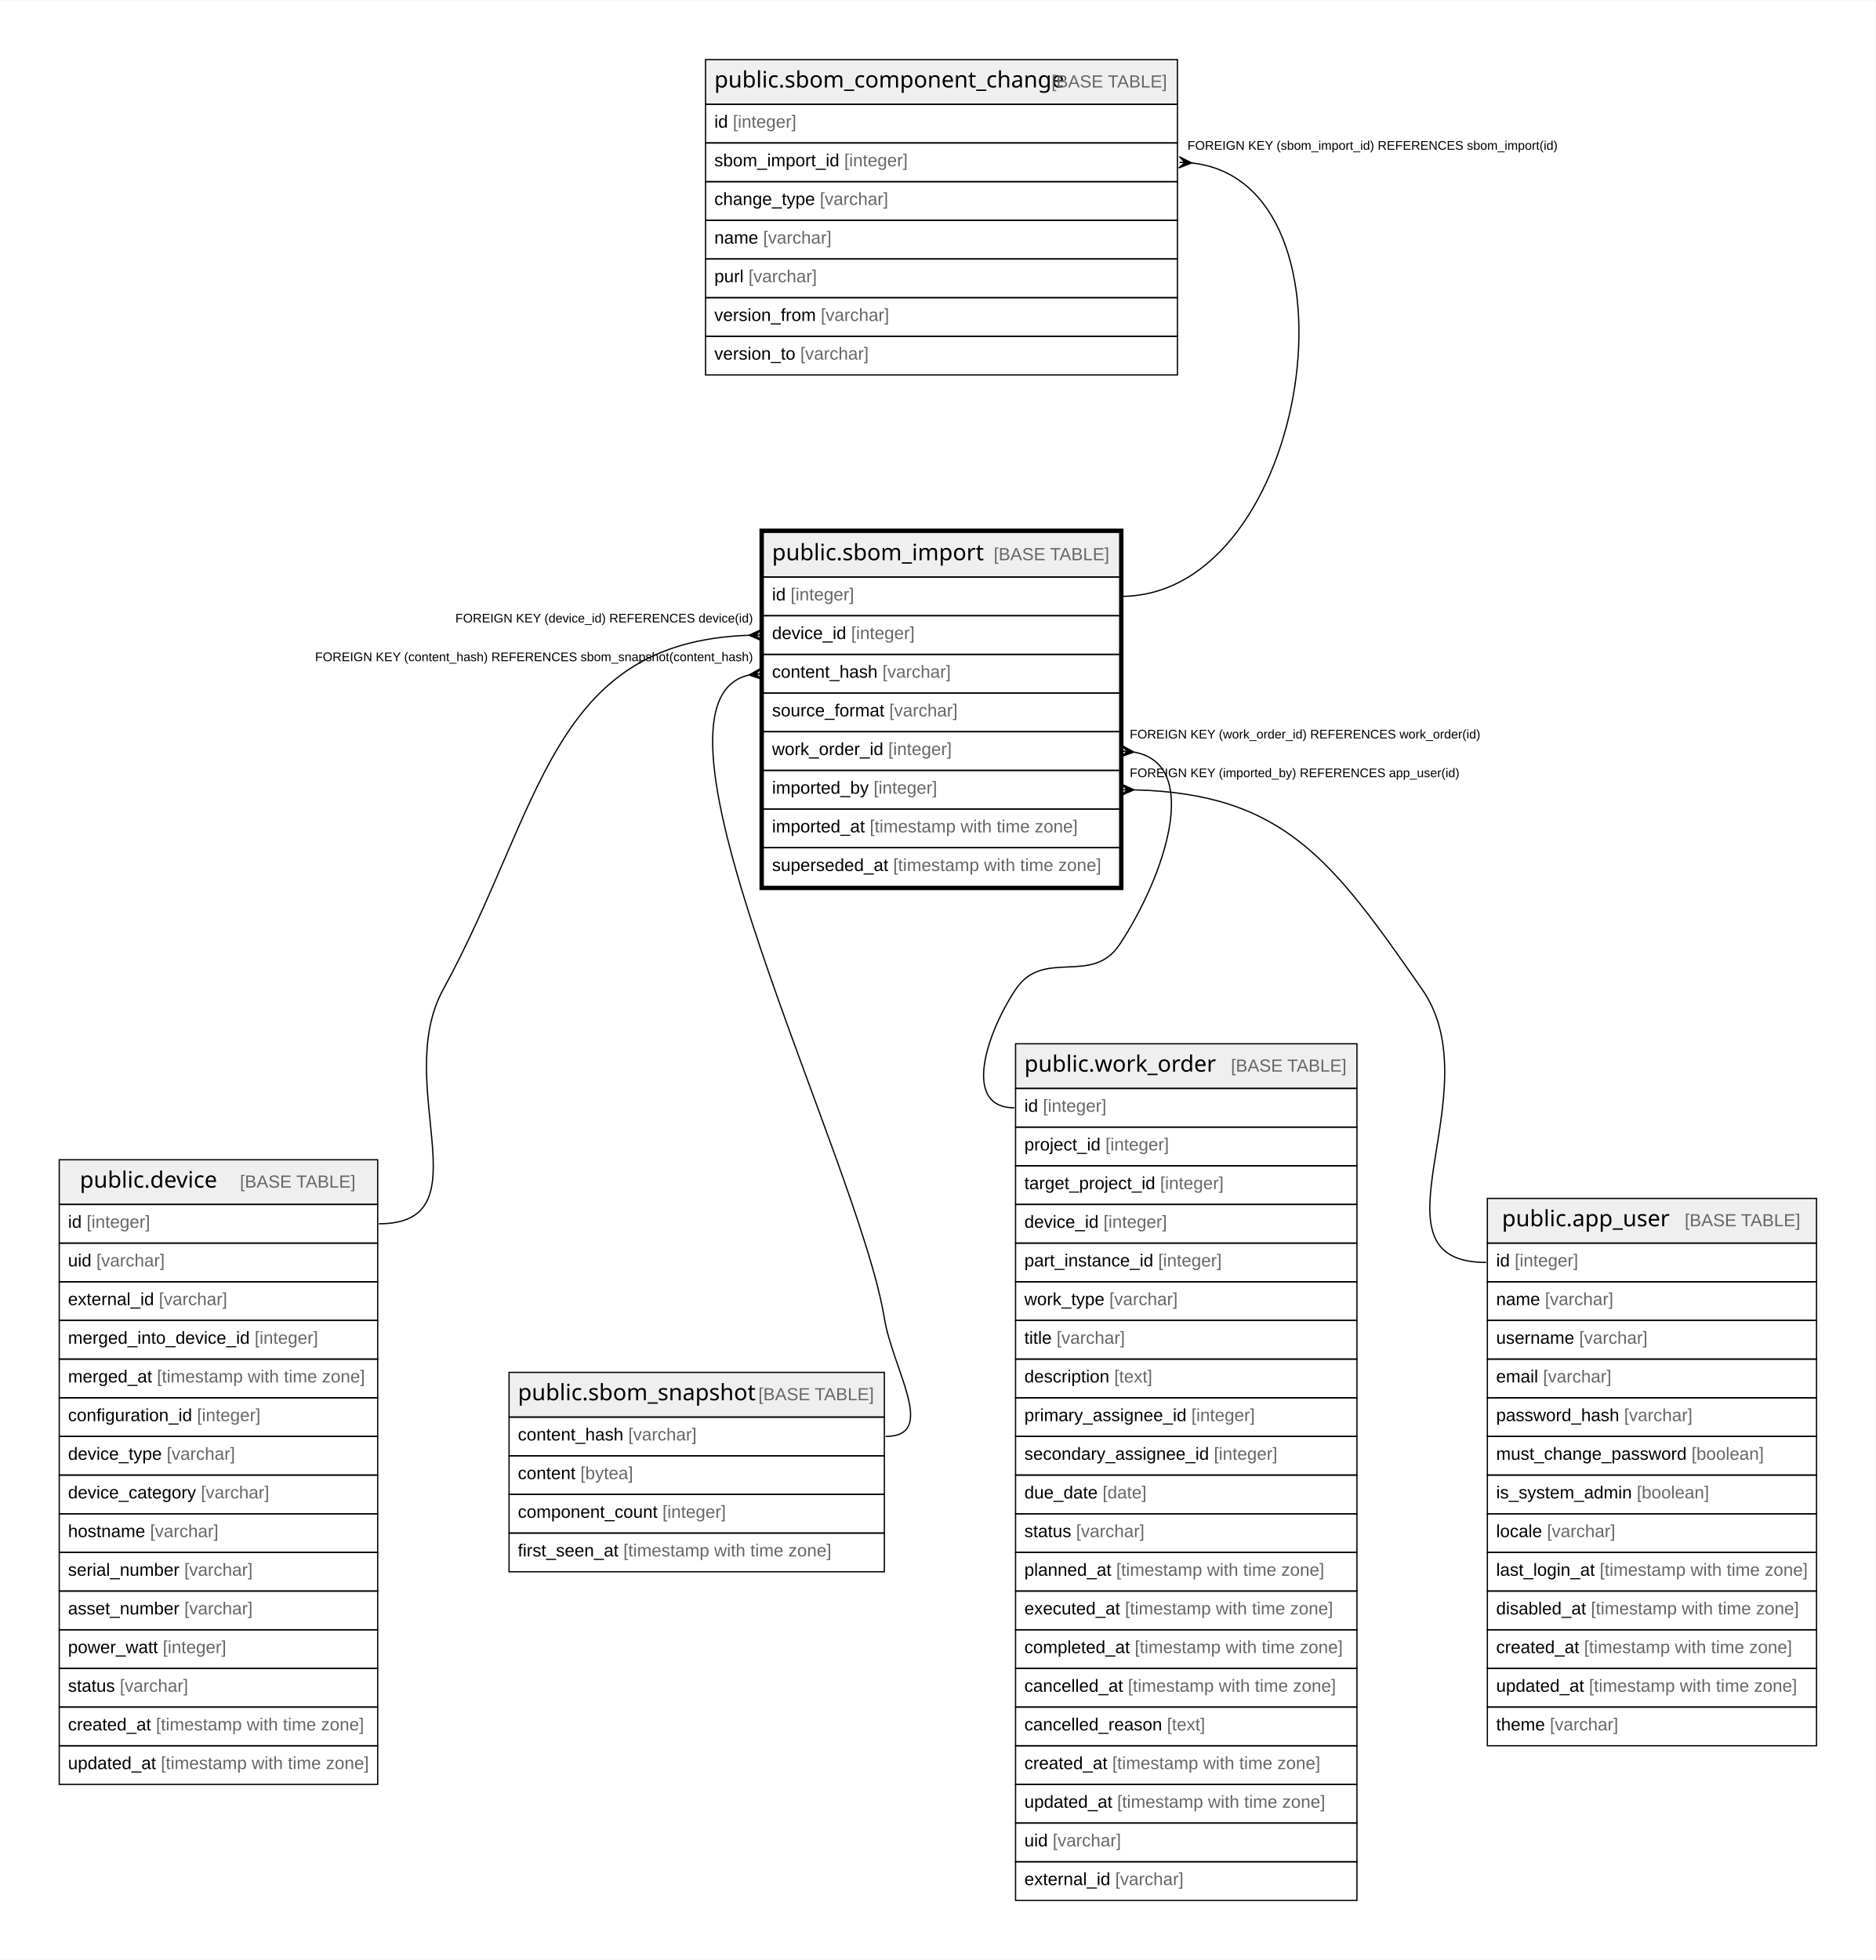
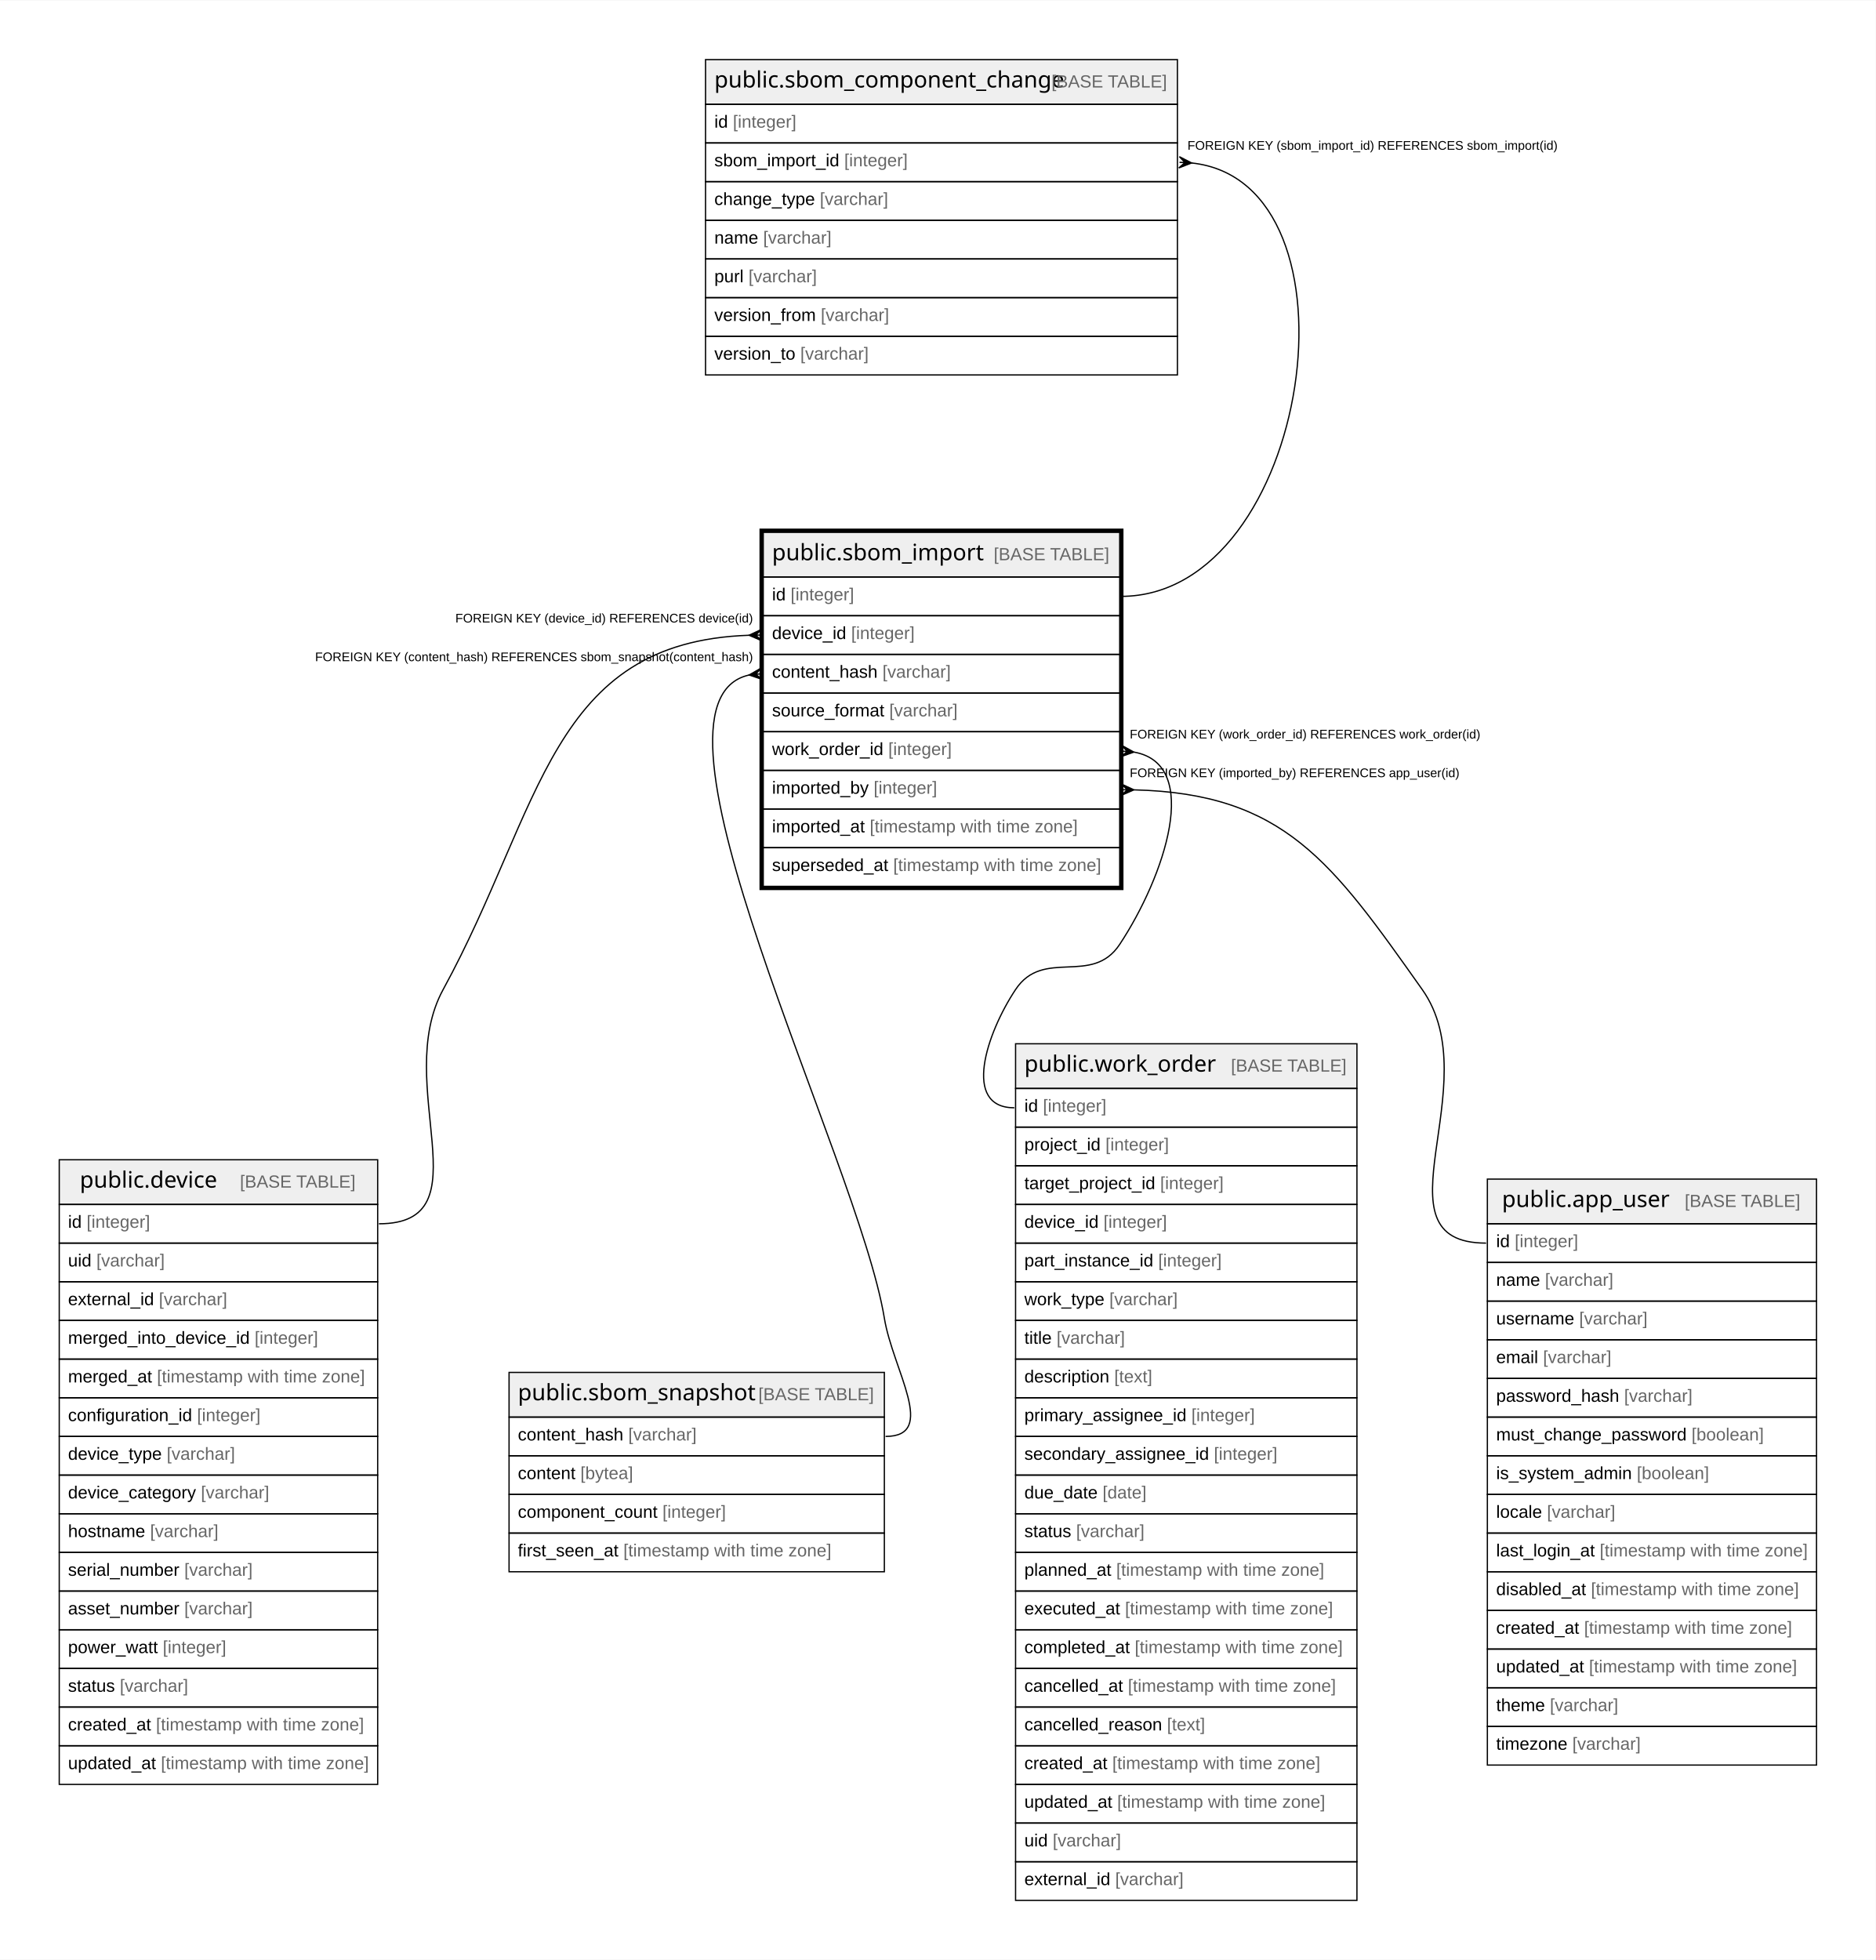
<svg xmlns="http://www.w3.org/2000/svg" width="1494pt" height="1561pt" viewBox="0.00 0.00 1494.35 1560.80">
  <g id="graph0" class="graph" transform="scale(1 1) rotate(0) translate(4 1556.8)">
    <polygon fill="white" stroke="none" points="-4,4 -4,-1556.8 1490.35,-1556.8 1490.35,4 -4,4" />
    <g id="node1" class="node">
      <polygon fill="#efefef" stroke="none" points="604.05,-1097.4 604.05,-1133 888.03,-1133 888.03,-1097.4 604.05,-1097.4" />
      <polygon fill="none" stroke="black" points="604.05,-1097.4 604.05,-1133 888.03,-1133 888.03,-1097.4 604.05,-1097.4" />
      <text text-anchor="start" x="611.05" y="-1110.8" font-family="Arial Bold" font-size="18.00">public.sbom_import</text>
      <text text-anchor="start" x="756.54" y="-1110.8" font-family="Arial" font-size="14.00">    </text>
      <text text-anchor="start" x="787.66" y="-1110.8" font-family="Arial" font-size="14.00" fill="#666666">[BASE TABLE]</text>
      <polygon fill="none" stroke="black" points="604.05,-1066.6 604.05,-1097.4 888.03,-1097.4 888.03,-1066.6 604.05,-1066.6" />
      <text text-anchor="start" x="611.05" y="-1078.8" font-family="Arial" font-size="14.00">id </text>
      <text text-anchor="start" x="625.84" y="-1078.8" font-family="Arial" font-size="14.00" fill="#666666">[integer]</text>
      <polygon fill="none" stroke="black" points="604.05,-1035.8 604.05,-1066.6 888.03,-1066.6 888.03,-1035.8 604.05,-1035.8" />
      <text text-anchor="start" x="611.05" y="-1048" font-family="Arial" font-size="14.00">device_id </text>
      <text text-anchor="start" x="674.09" y="-1048" font-family="Arial" font-size="14.00" fill="#666666">[integer]</text>
      <polygon fill="none" stroke="black" points="604.05,-1005 604.05,-1035.8 888.03,-1035.8 888.03,-1005 604.05,-1005" />
      <text text-anchor="start" x="611.05" y="-1017.2" font-family="Arial" font-size="14.00">content_hash </text>
      <text text-anchor="start" x="699.01" y="-1017.2" font-family="Arial" font-size="14.00" fill="#666666">[varchar]</text>
      <polygon fill="none" stroke="black" points="604.05,-974.2 604.05,-1005 888.03,-1005 888.03,-974.2 604.05,-974.2" />
      <text text-anchor="start" x="611.05" y="-986.4" font-family="Arial" font-size="14.00">source_format </text>
      <text text-anchor="start" x="704.42" y="-986.4" font-family="Arial" font-size="14.00" fill="#666666">[varchar]</text>
      <polygon fill="none" stroke="black" points="604.05,-943.4 604.05,-974.2 888.03,-974.2 888.03,-943.4 604.05,-943.4" />
      <text text-anchor="start" x="611.05" y="-955.6" font-family="Arial" font-size="14.00">work_order_id </text>
      <text text-anchor="start" x="703.65" y="-955.6" font-family="Arial" font-size="14.00" fill="#666666">[integer]</text>
      <polygon fill="none" stroke="black" points="604.05,-912.6 604.05,-943.4 888.03,-943.4 888.03,-912.6 604.05,-912.6" />
      <text text-anchor="start" x="611.05" y="-924.8" font-family="Arial" font-size="14.00">imported_by </text>
      <text text-anchor="start" x="691.98" y="-924.8" font-family="Arial" font-size="14.00" fill="#666666">[integer]</text>
      <polygon fill="none" stroke="black" points="604.05,-881.8 604.05,-912.6 888.03,-912.6 888.03,-881.8 604.05,-881.8" />
      <text text-anchor="start" x="611.05" y="-894" font-family="Arial" font-size="14.00">imported_at </text>
      <text text-anchor="start" x="688.87" y="-894" font-family="Arial" font-size="14.00" fill="#666666">[timestamp with time zone]</text>
      <polygon fill="none" stroke="black" points="604.05,-851 604.05,-881.8 888.03,-881.8 888.03,-851 604.05,-851" />
      <text text-anchor="start" x="611.05" y="-863.2" font-family="Arial" font-size="14.00">superseded_at </text>
      <text text-anchor="start" x="707.57" y="-863.2" font-family="Arial" font-size="14.00" fill="#666666">[timestamp with time zone]</text>
      <polygon fill="none" stroke="black" stroke-width="3" points="602.55,-849.5 602.55,-1134.5 889.53,-1134.5 889.53,-849.5 602.55,-849.5" />
    </g>
    <g id="node3" class="node">
      <polygon fill="#efefef" stroke="none" points="43.2,-597.6 43.2,-633.2 296.88,-633.2 296.88,-597.6 43.2,-597.6" />
      <polygon fill="none" stroke="black" points="43.2,-597.6 43.2,-633.2 296.88,-633.2 296.88,-597.6 43.2,-597.6" />
      <text text-anchor="start" x="59.57" y="-611" font-family="Arial Bold" font-size="18.00">public.device</text>
      <text text-anchor="start" x="156.03" y="-611" font-family="Arial" font-size="14.00">    </text>
      <text text-anchor="start" x="187.14" y="-611" font-family="Arial" font-size="14.00" fill="#666666">[BASE TABLE]</text>
      <polygon fill="none" stroke="black" points="43.2,-566.8 43.2,-597.6 296.88,-597.6 296.88,-566.8 43.2,-566.8" />
      <text text-anchor="start" x="50.2" y="-579" font-family="Arial" font-size="14.00">id </text>
      <text text-anchor="start" x="64.99" y="-579" font-family="Arial" font-size="14.00" fill="#666666">[integer]</text>
      <polygon fill="none" stroke="black" points="43.2,-536 43.2,-566.8 296.88,-566.8 296.88,-536 43.2,-536" />
      <text text-anchor="start" x="50.2" y="-548.2" font-family="Arial" font-size="14.00">uid </text>
      <text text-anchor="start" x="72.77" y="-548.2" font-family="Arial" font-size="14.00" fill="#666666">[varchar]</text>
      <polygon fill="none" stroke="black" points="43.2,-505.2 43.2,-536 296.88,-536 296.88,-505.2 43.2,-505.2" />
      <text text-anchor="start" x="50.2" y="-517.4" font-family="Arial" font-size="14.00">external_id </text>
      <text text-anchor="start" x="122.58" y="-517.4" font-family="Arial" font-size="14.00" fill="#666666">[varchar]</text>
      <polygon fill="none" stroke="black" points="43.2,-474.4 43.2,-505.2 296.88,-505.2 296.88,-474.4 43.2,-474.4" />
      <text text-anchor="start" x="50.2" y="-486.6" font-family="Arial" font-size="14.00">merged_into_device_id </text>
      <text text-anchor="start" x="198.85" y="-486.6" font-family="Arial" font-size="14.00" fill="#666666">[integer]</text>
      <polygon fill="none" stroke="black" points="43.2,-443.6 43.2,-474.4 296.88,-474.4 296.88,-443.6 43.2,-443.6" />
      <text text-anchor="start" x="50.2" y="-455.8" font-family="Arial" font-size="14.00">merged_at </text>
      <text text-anchor="start" x="121.02" y="-455.8" font-family="Arial" font-size="14.00" fill="#666666">[timestamp with time zone]</text>
      <polygon fill="none" stroke="black" points="43.2,-412.8 43.2,-443.6 296.88,-443.6 296.88,-412.8 43.2,-412.8" />
      <text text-anchor="start" x="50.2" y="-425" font-family="Arial" font-size="14.00">configuration_id </text>
      <text text-anchor="start" x="152.94" y="-425" font-family="Arial" font-size="14.00" fill="#666666">[integer]</text>
      <polygon fill="none" stroke="black" points="43.2,-382 43.2,-412.8 296.88,-412.8 296.88,-382 43.2,-382" />
      <text text-anchor="start" x="50.2" y="-394.2" font-family="Arial" font-size="14.00">device_type </text>
      <text text-anchor="start" x="128.81" y="-394.2" font-family="Arial" font-size="14.00" fill="#666666">[varchar]</text>
      <polygon fill="none" stroke="black" points="43.2,-351.2 43.2,-382 296.88,-382 296.88,-351.2 43.2,-351.2" />
      <text text-anchor="start" x="50.2" y="-363.4" font-family="Arial" font-size="14.00">device_category </text>
      <text text-anchor="start" x="156.04" y="-363.4" font-family="Arial" font-size="14.00" fill="#666666">[varchar]</text>
      <polygon fill="none" stroke="black" points="43.2,-320.4 43.2,-351.2 296.88,-351.2 296.88,-320.4 43.2,-320.4" />
      <text text-anchor="start" x="50.2" y="-332.6" font-family="Arial" font-size="14.00">hostname </text>
      <text text-anchor="start" x="115.57" y="-332.6" font-family="Arial" font-size="14.00" fill="#666666">[varchar]</text>
      <polygon fill="none" stroke="black" points="43.2,-289.6 43.2,-320.4 296.88,-320.4 296.88,-289.6 43.2,-289.6" />
      <text text-anchor="start" x="50.2" y="-301.8" font-family="Arial" font-size="14.00">serial_number </text>
      <text text-anchor="start" x="142.8" y="-301.8" font-family="Arial" font-size="14.00" fill="#666666">[varchar]</text>
      <polygon fill="none" stroke="black" points="43.2,-258.8 43.2,-289.6 296.88,-289.6 296.88,-258.8 43.2,-258.8" />
      <text text-anchor="start" x="50.2" y="-271" font-family="Arial" font-size="14.00">asset_number </text>
      <text text-anchor="start" x="142.81" y="-271" font-family="Arial" font-size="14.00" fill="#666666">[varchar]</text>
      <polygon fill="none" stroke="black" points="43.2,-228 43.2,-258.8 296.88,-258.8 296.88,-228 43.2,-228" />
      <text text-anchor="start" x="50.2" y="-240.2" font-family="Arial" font-size="14.00">power_watt </text>
      <text text-anchor="start" x="125.68" y="-240.2" font-family="Arial" font-size="14.00" fill="#666666">[integer]</text>
      <polygon fill="none" stroke="black" points="43.2,-197.2 43.2,-228 296.88,-228 296.88,-197.2 43.2,-197.2" />
      <text text-anchor="start" x="50.2" y="-209.4" font-family="Arial" font-size="14.00">status </text>
      <text text-anchor="start" x="91.44" y="-209.4" font-family="Arial" font-size="14.00" fill="#666666">[varchar]</text>
      <polygon fill="none" stroke="black" points="43.2,-166.4 43.2,-197.2 296.88,-197.2 296.88,-166.4 43.2,-166.4" />
      <text text-anchor="start" x="50.2" y="-178.6" font-family="Arial" font-size="14.00">created_at </text>
      <text text-anchor="start" x="120.25" y="-178.6" font-family="Arial" font-size="14.00" fill="#666666">[timestamp with time zone]</text>
      <polygon fill="none" stroke="black" points="43.2,-135.6 43.2,-166.4 296.88,-166.4 296.88,-135.6 43.2,-135.6" />
      <text text-anchor="start" x="50.2" y="-147.8" font-family="Arial" font-size="14.00">updated_at </text>
      <text text-anchor="start" x="124.16" y="-147.8" font-family="Arial" font-size="14.00" fill="#666666">[timestamp with time zone]</text>
    </g>
    <g id="edge2" class="edge">
      <path fill="none" stroke="black" d="M592.87,-1051.03C434.03,-1045.69 428.32,-913.9 349.04,-768.8 307.81,-693.34 383.88,-582.2 297.88,-582.2" />
      <polygon fill="black" stroke="black" points="592.72,-1051.03 602.64,-1055.69 598.05,-1051.12 602.38,-1051.19 602.38,-1051.19 602.38,-1051.19 598.05,-1051.12 602.79,-1046.7 592.72,-1051.03" />
      <text text-anchor="start" x="358.76" y="-1061.2" font-family="Arial" font-size="10.00">FOREIGN KEY (device_id) REFERENCES device(id)</text>
    </g>
    <g id="node4" class="node">
      <polygon fill="#efefef" stroke="none" points="401.55,-428.2 401.55,-463.8 700.53,-463.8 700.53,-428.2 401.55,-428.2" />
      <polygon fill="none" stroke="black" points="401.55,-428.2 401.55,-463.8 700.53,-463.8 700.53,-428.2 401.55,-428.2" />
      <text text-anchor="start" x="408.55" y="-441.6" font-family="Arial Bold" font-size="18.00">public.sbom_snapshot</text>
      <text text-anchor="start" x="569.04" y="-441.6" font-family="Arial" font-size="14.00">    </text>
      <text text-anchor="start" x="600.16" y="-441.6" font-family="Arial" font-size="14.00" fill="#666666">[BASE TABLE]</text>
      <polygon fill="none" stroke="black" points="401.55,-397.4 401.55,-428.2 700.53,-428.2 700.53,-397.4 401.55,-397.4" />
      <text text-anchor="start" x="408.55" y="-409.6" font-family="Arial" font-size="14.00">content_hash </text>
      <text text-anchor="start" x="496.51" y="-409.6" font-family="Arial" font-size="14.00" fill="#666666">[varchar]</text>
      <polygon fill="none" stroke="black" points="401.55,-366.6 401.55,-397.4 700.53,-397.4 700.53,-366.6 401.55,-366.6" />
      <text text-anchor="start" x="408.55" y="-378.8" font-family="Arial" font-size="14.00">content </text>
      <text text-anchor="start" x="458.36" y="-378.8" font-family="Arial" font-size="14.00" fill="#666666">[bytea]</text>
      <polygon fill="none" stroke="black" points="401.55,-335.8 401.55,-366.6 700.53,-366.6 700.53,-335.8 401.55,-335.8" />
      <text text-anchor="start" x="408.55" y="-348" font-family="Arial" font-size="14.00">component_count </text>
      <text text-anchor="start" x="523.74" y="-348" font-family="Arial" font-size="14.00" fill="#666666">[integer]</text>
      <polygon fill="none" stroke="black" points="401.55,-305 401.55,-335.8 700.53,-335.8 700.53,-305 401.55,-305" />
      <text text-anchor="start" x="408.55" y="-317.2" font-family="Arial" font-size="14.00">first_seen_at </text>
      <text text-anchor="start" x="492.6" y="-317.2" font-family="Arial" font-size="14.00" fill="#666666">[timestamp with time zone]</text>
    </g>
    <g id="edge3" class="edge">
      <path fill="none" stroke="black" d="M592.86,-1019.37C493.14,-997.49 679.75,-634.19 700.53,-507 707.29,-465.68 743.4,-412.8 701.53,-412.8" />
      <polygon fill="black" stroke="black" points="592.77,-1019.36 602.26,-1024.84 598.07,-1019.9 602.38,-1020.33 602.38,-1020.33 602.38,-1020.33 598.07,-1019.9 603.17,-1015.89 592.77,-1019.36" />
      <text text-anchor="start" x="247.01" y="-1030.4" font-family="Arial" font-size="10.00">FOREIGN KEY (content_hash) REFERENCES sbom_snapshot(content_hash)</text>
    </g>
    <g id="node5" class="node">
      <polygon fill="#efefef" stroke="none" points="805.07,-690 805.07,-725.6 1077.02,-725.6 1077.02,-690 805.07,-690" />
      <polygon fill="none" stroke="black" points="805.07,-690 805.07,-725.6 1077.02,-725.6 1077.02,-690 805.07,-690" />
      <text text-anchor="start" x="812.07" y="-703.4" font-family="Arial Bold" font-size="18.00">public.work_order</text>
      <text text-anchor="start" x="945.53" y="-703.4" font-family="Arial" font-size="14.00">    </text>
      <text text-anchor="start" x="976.64" y="-703.4" font-family="Arial" font-size="14.00" fill="#666666">[BASE TABLE]</text>
      <polygon fill="none" stroke="black" points="805.07,-659.2 805.07,-690 1077.02,-690 1077.02,-659.2 805.07,-659.2" />
      <text text-anchor="start" x="812.07" y="-671.4" font-family="Arial" font-size="14.00">id </text>
      <text text-anchor="start" x="826.85" y="-671.4" font-family="Arial" font-size="14.00" fill="#666666">[integer]</text>
      <polygon fill="none" stroke="black" points="805.07,-628.4 805.07,-659.2 1077.02,-659.2 1077.02,-628.4 805.07,-628.4" />
      <text text-anchor="start" x="812.07" y="-640.6" font-family="Arial" font-size="14.00">project_id </text>
      <text text-anchor="start" x="876.66" y="-640.6" font-family="Arial" font-size="14.00" fill="#666666">[integer]</text>
      <polygon fill="none" stroke="black" points="805.07,-597.6 805.07,-628.4 1077.02,-628.4 1077.02,-597.6 805.07,-597.6" />
      <text text-anchor="start" x="812.07" y="-609.8" font-family="Arial" font-size="14.00">target_project_id </text>
      <text text-anchor="start" x="920.24" y="-609.8" font-family="Arial" font-size="14.00" fill="#666666">[integer]</text>
      <polygon fill="none" stroke="black" points="805.07,-566.8 805.07,-597.6 1077.02,-597.6 1077.02,-566.8 805.07,-566.8" />
      <text text-anchor="start" x="812.07" y="-579" font-family="Arial" font-size="14.00">device_id </text>
      <text text-anchor="start" x="875.11" y="-579" font-family="Arial" font-size="14.00" fill="#666666">[integer]</text>
      <polygon fill="none" stroke="black" points="805.07,-536 805.07,-566.8 1077.02,-566.8 1077.02,-536 805.07,-536" />
      <text text-anchor="start" x="812.07" y="-548.2" font-family="Arial" font-size="14.00">part_instance_id </text>
      <text text-anchor="start" x="918.69" y="-548.2" font-family="Arial" font-size="14.00" fill="#666666">[integer]</text>
      <polygon fill="none" stroke="black" points="805.07,-505.2 805.07,-536 1077.02,-536 1077.02,-505.2 805.07,-505.2" />
      <text text-anchor="start" x="812.07" y="-517.4" font-family="Arial" font-size="14.00">work_type </text>
      <text text-anchor="start" x="879.76" y="-517.4" font-family="Arial" font-size="14.00" fill="#666666">[varchar]</text>
      <polygon fill="none" stroke="black" points="805.07,-474.4 805.07,-505.2 1077.02,-505.2 1077.02,-474.4 805.07,-474.4" />
      <text text-anchor="start" x="812.07" y="-486.6" font-family="Arial" font-size="14.00">title </text>
      <text text-anchor="start" x="837.74" y="-486.6" font-family="Arial" font-size="14.00" fill="#666666">[varchar]</text>
      <polygon fill="none" stroke="black" points="805.07,-443.6 805.07,-474.4 1077.02,-474.4 1077.02,-443.6 805.07,-443.6" />
      <text text-anchor="start" x="812.07" y="-455.8" font-family="Arial" font-size="14.00">description </text>
      <text text-anchor="start" x="883.66" y="-455.8" font-family="Arial" font-size="14.00" fill="#666666">[text]</text>
      <polygon fill="none" stroke="black" points="805.07,-412.8 805.07,-443.6 1077.02,-443.6 1077.02,-412.8 805.07,-412.8" />
      <text text-anchor="start" x="812.07" y="-425" font-family="Arial" font-size="14.00">primary_assignee_id </text>
      <text text-anchor="start" x="945.13" y="-425" font-family="Arial" font-size="14.00" fill="#666666">[integer]</text>
      <polygon fill="none" stroke="black" points="805.07,-382 805.07,-412.8 1077.02,-412.8 1077.02,-382 805.07,-382" />
      <text text-anchor="start" x="812.07" y="-394.2" font-family="Arial" font-size="14.00">secondary_assignee_id </text>
      <text text-anchor="start" x="963.06" y="-394.2" font-family="Arial" font-size="14.00" fill="#666666">[integer]</text>
      <polygon fill="none" stroke="black" points="805.07,-351.2 805.07,-382 1077.02,-382 1077.02,-351.2 805.07,-351.2" />
      <text text-anchor="start" x="812.07" y="-363.4" font-family="Arial" font-size="14.00">due_date </text>
      <text text-anchor="start" x="874.35" y="-363.4" font-family="Arial" font-size="14.00" fill="#666666">[date]</text>
      <polygon fill="none" stroke="black" points="805.07,-320.4 805.07,-351.2 1077.02,-351.2 1077.02,-320.4 805.07,-320.4" />
      <text text-anchor="start" x="812.07" y="-332.6" font-family="Arial" font-size="14.00">status </text>
      <text text-anchor="start" x="853.31" y="-332.6" font-family="Arial" font-size="14.00" fill="#666666">[varchar]</text>
      <polygon fill="none" stroke="black" points="805.07,-289.6 805.07,-320.4 1077.02,-320.4 1077.02,-289.6 805.07,-289.6" />
      <text text-anchor="start" x="812.07" y="-301.8" font-family="Arial" font-size="14.00">planned_at </text>
      <text text-anchor="start" x="885.24" y="-301.8" font-family="Arial" font-size="14.00" fill="#666666">[timestamp with time zone]</text>
      <polygon fill="none" stroke="black" points="805.07,-258.8 805.07,-289.6 1077.02,-289.6 1077.02,-258.8 805.07,-258.8" />
      <text text-anchor="start" x="812.07" y="-271" font-family="Arial" font-size="14.00">executed_at </text>
      <text text-anchor="start" x="892.24" y="-271" font-family="Arial" font-size="14.00" fill="#666666">[timestamp with time zone]</text>
      <polygon fill="none" stroke="black" points="805.07,-228 805.07,-258.8 1077.02,-258.8 1077.02,-228 805.07,-228" />
      <text text-anchor="start" x="812.07" y="-240.2" font-family="Arial" font-size="14.00">completed_at </text>
      <text text-anchor="start" x="900.01" y="-240.2" font-family="Arial" font-size="14.00" fill="#666666">[timestamp with time zone]</text>
      <polygon fill="none" stroke="black" points="805.07,-197.2 805.07,-228 1077.02,-228 1077.02,-197.2 805.07,-197.2" />
      <text text-anchor="start" x="812.07" y="-209.4" font-family="Arial" font-size="14.00">cancelled_at </text>
      <text text-anchor="start" x="894.57" y="-209.4" font-family="Arial" font-size="14.00" fill="#666666">[timestamp with time zone]</text>
      <polygon fill="none" stroke="black" points="805.07,-166.4 805.07,-197.2 1077.02,-197.2 1077.02,-166.4 805.07,-166.4" />
      <text text-anchor="start" x="812.07" y="-178.6" font-family="Arial" font-size="14.00">cancelled_reason </text>
      <text text-anchor="start" x="925.7" y="-178.6" font-family="Arial" font-size="14.00" fill="#666666">[text]</text>
      <polygon fill="none" stroke="black" points="805.07,-135.6 805.07,-166.4 1077.02,-166.4 1077.02,-135.6 805.07,-135.6" />
      <text text-anchor="start" x="812.07" y="-147.8" font-family="Arial" font-size="14.00">created_at </text>
      <text text-anchor="start" x="882.11" y="-147.8" font-family="Arial" font-size="14.00" fill="#666666">[timestamp with time zone]</text>
      <polygon fill="none" stroke="black" points="805.07,-104.8 805.07,-135.6 1077.02,-135.6 1077.02,-104.8 805.07,-104.8" />
      <text text-anchor="start" x="812.07" y="-117" font-family="Arial" font-size="14.00">updated_at </text>
      <text text-anchor="start" x="886.02" y="-117" font-family="Arial" font-size="14.00" fill="#666666">[timestamp with time zone]</text>
      <polygon fill="none" stroke="black" points="805.07,-74 805.07,-104.8 1077.02,-104.8 1077.02,-74 805.07,-74" />
      <text text-anchor="start" x="812.07" y="-86.2" font-family="Arial" font-size="14.00">uid </text>
      <text text-anchor="start" x="834.64" y="-86.2" font-family="Arial" font-size="14.00" fill="#666666">[varchar]</text>
      <polygon fill="none" stroke="black" points="805.07,-43.2 805.07,-74 1077.02,-74 1077.02,-43.2 805.07,-43.2" />
      <text text-anchor="start" x="812.07" y="-55.4" font-family="Arial" font-size="14.00">external_id </text>
      <text text-anchor="start" x="884.44" y="-55.4" font-family="Arial" font-size="14.00" fill="#666666">[varchar]</text>
    </g>
    <g id="edge4" class="edge">
      <path fill="none" stroke="black" d="M899.38,-957.95C953.99,-948.32 923.7,-858.78 888.03,-804.8 865.87,-771.26 827.3,-802.29 805.07,-768.8 781.91,-733.92 762.2,-674.6 804.07,-674.6" />
      <polygon fill="black" stroke="black" points="899.33,-957.96 889,-954.29 894.02,-958.39 889.7,-958.75 889.7,-958.75 889.7,-958.75 894.02,-958.39 889.73,-963.26 899.33,-957.96" />
      <text text-anchor="start" x="896.03" y="-968.8" font-family="Arial" font-size="10.00">FOREIGN KEY (work_order_id) REFERENCES work_order(id)</text>
    </g>
    <g id="node6" class="node">
-       <polygon fill="#efefef" stroke="none" points="1180.93,-566.8 1180.93,-602.4 1443.15,-602.4 1443.15,-566.8 1180.93,-566.8" />
-       <polygon fill="none" stroke="black" points="1180.93,-566.8 1180.93,-602.4 1443.15,-602.4 1443.15,-566.8 1180.93,-566.8" />
-       <text text-anchor="start" x="1192.56" y="-580.2" font-family="Arial Bold" font-size="18.00">public.app_user</text>
-       <text text-anchor="start" x="1307.03" y="-580.2" font-family="Arial" font-size="14.00">    </text>
-       <text text-anchor="start" x="1338.15" y="-580.2" font-family="Arial" font-size="14.00" fill="#666666">[BASE TABLE]</text>
-       <polygon fill="none" stroke="black" points="1180.93,-536 1180.93,-566.8 1443.15,-566.8 1443.15,-536 1180.93,-536" />
-       <text text-anchor="start" x="1187.93" y="-548.2" font-family="Arial" font-size="14.00">id </text>
-       <text text-anchor="start" x="1202.71" y="-548.2" font-family="Arial" font-size="14.00" fill="#666666">[integer]</text>
-       <polygon fill="none" stroke="black" points="1180.93,-505.2 1180.93,-536 1443.15,-536 1443.15,-505.2 1180.93,-505.2" />
-       <text text-anchor="start" x="1187.93" y="-517.4" font-family="Arial" font-size="14.00">name </text>
-       <text text-anchor="start" x="1226.84" y="-517.4" font-family="Arial" font-size="14.00" fill="#666666">[varchar]</text>
-       <polygon fill="none" stroke="black" points="1180.93,-474.4 1180.93,-505.2 1443.15,-505.2 1443.15,-474.4 1180.93,-474.4" />
-       <text text-anchor="start" x="1187.93" y="-486.6" font-family="Arial" font-size="14.00">username </text>
-       <text text-anchor="start" x="1254.07" y="-486.6" font-family="Arial" font-size="14.00" fill="#666666">[varchar]</text>
-       <polygon fill="none" stroke="black" points="1180.93,-443.6 1180.93,-474.4 1443.15,-474.4 1443.15,-443.6 1180.93,-443.6" />
-       <text text-anchor="start" x="1187.93" y="-455.8" font-family="Arial" font-size="14.00">email </text>
-       <text text-anchor="start" x="1225.27" y="-455.8" font-family="Arial" font-size="14.00" fill="#666666">[varchar]</text>
-       <polygon fill="none" stroke="black" points="1180.93,-412.8 1180.93,-443.6 1443.15,-443.6 1443.15,-412.8 1180.93,-412.8" />
-       <text text-anchor="start" x="1187.93" y="-425" font-family="Arial" font-size="14.00">password_hash </text>
-       <text text-anchor="start" x="1289.88" y="-425" font-family="Arial" font-size="14.00" fill="#666666">[varchar]</text>
-       <polygon fill="none" stroke="black" points="1180.93,-382 1180.93,-412.8 1443.15,-412.8 1443.15,-382 1180.93,-382" />
-       <text text-anchor="start" x="1187.93" y="-394.2" font-family="Arial" font-size="14.00">must_change_password </text>
-       <text text-anchor="start" x="1343.58" y="-394.2" font-family="Arial" font-size="14.00" fill="#666666">[boolean]</text>
-       <polygon fill="none" stroke="black" points="1180.93,-351.2 1180.93,-382 1443.15,-382 1443.15,-351.2 1180.93,-351.2" />
-       <text text-anchor="start" x="1187.93" y="-363.4" font-family="Arial" font-size="14.00">is_system_admin </text>
-       <text text-anchor="start" x="1299.97" y="-363.4" font-family="Arial" font-size="14.00" fill="#666666">[boolean]</text>
-       <polygon fill="none" stroke="black" points="1180.93,-320.4 1180.93,-351.2 1443.15,-351.2 1443.15,-320.4 1180.93,-320.4" />
-       <text text-anchor="start" x="1187.93" y="-332.6" font-family="Arial" font-size="14.00">locale </text>
-       <text text-anchor="start" x="1228.4" y="-332.6" font-family="Arial" font-size="14.00" fill="#666666">[varchar]</text>
-       <polygon fill="none" stroke="black" points="1180.93,-289.6 1180.93,-320.4 1443.15,-320.4 1443.15,-289.6 1180.93,-289.6" />
-       <text text-anchor="start" x="1187.93" y="-301.8" font-family="Arial" font-size="14.00">last_login_at </text>
-       <text text-anchor="start" x="1270.43" y="-301.8" font-family="Arial" font-size="14.00" fill="#666666">[timestamp with time zone]</text>
-       <polygon fill="none" stroke="black" points="1180.93,-258.8 1180.93,-289.6 1443.15,-289.6 1443.15,-258.8 1180.93,-258.8" />
-       <text text-anchor="start" x="1187.93" y="-271" font-family="Arial" font-size="14.00">disabled_at </text>
-       <text text-anchor="start" x="1263.43" y="-271" font-family="Arial" font-size="14.00" fill="#666666">[timestamp with time zone]</text>
-       <polygon fill="none" stroke="black" points="1180.93,-228 1180.93,-258.8 1443.15,-258.8 1443.15,-228 1180.93,-228" />
-       <text text-anchor="start" x="1187.93" y="-240.2" font-family="Arial" font-size="14.00">created_at </text>
-       <text text-anchor="start" x="1257.98" y="-240.2" font-family="Arial" font-size="14.00" fill="#666666">[timestamp with time zone]</text>
-       <polygon fill="none" stroke="black" points="1180.93,-197.2 1180.93,-228 1443.15,-228 1443.15,-197.2 1180.93,-197.2" />
-       <text text-anchor="start" x="1187.93" y="-209.4" font-family="Arial" font-size="14.00">updated_at </text>
-       <text text-anchor="start" x="1261.89" y="-209.4" font-family="Arial" font-size="14.00" fill="#666666">[timestamp with time zone]</text>
-       <polygon fill="none" stroke="black" points="1180.93,-166.4 1180.93,-197.2 1443.15,-197.2 1443.15,-166.4 1180.93,-166.4" />
-       <text text-anchor="start" x="1187.93" y="-178.6" font-family="Arial" font-size="14.00">theme </text>
-       <text text-anchor="start" x="1230.73" y="-178.6" font-family="Arial" font-size="14.00" fill="#666666">[varchar]</text>
+       <polygon fill="#efefef" stroke="none" points="1180.93,-582.2 1180.93,-617.8 1443.15,-617.8 1443.15,-582.2 1180.93,-582.2" />
+       <polygon fill="none" stroke="black" points="1180.93,-582.2 1180.93,-617.8 1443.15,-617.8 1443.15,-582.2 1180.93,-582.2" />
+       <text text-anchor="start" x="1192.56" y="-595.6" font-family="Arial Bold" font-size="18.00">public.app_user</text>
+       <text text-anchor="start" x="1307.03" y="-595.6" font-family="Arial" font-size="14.00">    </text>
+       <text text-anchor="start" x="1338.15" y="-595.6" font-family="Arial" font-size="14.00" fill="#666666">[BASE TABLE]</text>
+       <polygon fill="none" stroke="black" points="1180.93,-551.4 1180.93,-582.2 1443.15,-582.2 1443.15,-551.4 1180.93,-551.4" />
+       <text text-anchor="start" x="1187.93" y="-563.6" font-family="Arial" font-size="14.00">id </text>
+       <text text-anchor="start" x="1202.71" y="-563.6" font-family="Arial" font-size="14.00" fill="#666666">[integer]</text>
+       <polygon fill="none" stroke="black" points="1180.93,-520.6 1180.93,-551.4 1443.15,-551.4 1443.15,-520.6 1180.93,-520.6" />
+       <text text-anchor="start" x="1187.93" y="-532.8" font-family="Arial" font-size="14.00">name </text>
+       <text text-anchor="start" x="1226.84" y="-532.8" font-family="Arial" font-size="14.00" fill="#666666">[varchar]</text>
+       <polygon fill="none" stroke="black" points="1180.93,-489.8 1180.93,-520.6 1443.15,-520.6 1443.15,-489.8 1180.93,-489.8" />
+       <text text-anchor="start" x="1187.93" y="-502" font-family="Arial" font-size="14.00">username </text>
+       <text text-anchor="start" x="1254.07" y="-502" font-family="Arial" font-size="14.00" fill="#666666">[varchar]</text>
+       <polygon fill="none" stroke="black" points="1180.93,-459 1180.93,-489.8 1443.15,-489.8 1443.15,-459 1180.93,-459" />
+       <text text-anchor="start" x="1187.93" y="-471.2" font-family="Arial" font-size="14.00">email </text>
+       <text text-anchor="start" x="1225.27" y="-471.2" font-family="Arial" font-size="14.00" fill="#666666">[varchar]</text>
+       <polygon fill="none" stroke="black" points="1180.93,-428.2 1180.93,-459 1443.15,-459 1443.15,-428.2 1180.93,-428.2" />
+       <text text-anchor="start" x="1187.93" y="-440.4" font-family="Arial" font-size="14.00">password_hash </text>
+       <text text-anchor="start" x="1289.88" y="-440.4" font-family="Arial" font-size="14.00" fill="#666666">[varchar]</text>
+       <polygon fill="none" stroke="black" points="1180.93,-397.4 1180.93,-428.2 1443.15,-428.2 1443.15,-397.4 1180.93,-397.4" />
+       <text text-anchor="start" x="1187.93" y="-409.6" font-family="Arial" font-size="14.00">must_change_password </text>
+       <text text-anchor="start" x="1343.58" y="-409.6" font-family="Arial" font-size="14.00" fill="#666666">[boolean]</text>
+       <polygon fill="none" stroke="black" points="1180.93,-366.6 1180.93,-397.4 1443.15,-397.4 1443.15,-366.6 1180.93,-366.6" />
+       <text text-anchor="start" x="1187.93" y="-378.8" font-family="Arial" font-size="14.00">is_system_admin </text>
+       <text text-anchor="start" x="1299.97" y="-378.8" font-family="Arial" font-size="14.00" fill="#666666">[boolean]</text>
+       <polygon fill="none" stroke="black" points="1180.93,-335.8 1180.93,-366.6 1443.15,-366.6 1443.15,-335.8 1180.93,-335.8" />
+       <text text-anchor="start" x="1187.93" y="-348" font-family="Arial" font-size="14.00">locale </text>
+       <text text-anchor="start" x="1228.4" y="-348" font-family="Arial" font-size="14.00" fill="#666666">[varchar]</text>
+       <polygon fill="none" stroke="black" points="1180.93,-305 1180.93,-335.8 1443.15,-335.8 1443.15,-305 1180.93,-305" />
+       <text text-anchor="start" x="1187.93" y="-317.2" font-family="Arial" font-size="14.00">last_login_at </text>
+       <text text-anchor="start" x="1270.43" y="-317.2" font-family="Arial" font-size="14.00" fill="#666666">[timestamp with time zone]</text>
+       <polygon fill="none" stroke="black" points="1180.93,-274.2 1180.93,-305 1443.15,-305 1443.15,-274.2 1180.93,-274.2" />
+       <text text-anchor="start" x="1187.93" y="-286.4" font-family="Arial" font-size="14.00">disabled_at </text>
+       <text text-anchor="start" x="1263.43" y="-286.4" font-family="Arial" font-size="14.00" fill="#666666">[timestamp with time zone]</text>
+       <polygon fill="none" stroke="black" points="1180.93,-243.4 1180.93,-274.2 1443.15,-274.2 1443.15,-243.4 1180.93,-243.4" />
+       <text text-anchor="start" x="1187.93" y="-255.6" font-family="Arial" font-size="14.00">created_at </text>
+       <text text-anchor="start" x="1257.98" y="-255.6" font-family="Arial" font-size="14.00" fill="#666666">[timestamp with time zone]</text>
+       <polygon fill="none" stroke="black" points="1180.93,-212.6 1180.93,-243.4 1443.15,-243.4 1443.15,-212.6 1180.93,-212.6" />
+       <text text-anchor="start" x="1187.93" y="-224.8" font-family="Arial" font-size="14.00">updated_at </text>
+       <text text-anchor="start" x="1261.89" y="-224.8" font-family="Arial" font-size="14.00" fill="#666666">[timestamp with time zone]</text>
+       <polygon fill="none" stroke="black" points="1180.93,-181.8 1180.93,-212.6 1443.15,-212.6 1443.15,-181.8 1180.93,-181.8" />
+       <text text-anchor="start" x="1187.93" y="-194" font-family="Arial" font-size="14.00">theme </text>
+       <text text-anchor="start" x="1230.73" y="-194" font-family="Arial" font-size="14.00" fill="#666666">[varchar]</text>
+       <polygon fill="none" stroke="black" points="1180.93,-151 1180.93,-181.8 1443.15,-181.8 1443.15,-151 1180.93,-151" />
+       <text text-anchor="start" x="1187.93" y="-163.2" font-family="Arial" font-size="14.00">timezone </text>
+       <text text-anchor="start" x="1248.62" y="-163.2" font-family="Arial" font-size="14.00" fill="#666666">[varchar]</text>
    </g>
    <g id="edge5" class="edge">
-       <path fill="none" stroke="black" d="M899.34,-927.88C1019.19,-925 1057.97,-871.03 1129.04,-768.8 1185.69,-687.32 1080.69,-551.4 1179.93,-551.4" />
+       <path fill="none" stroke="black" d="M899.33,-927.88C1019.14,-924.97 1057.11,-870.42 1129.04,-768.8 1182.53,-693.23 1087.34,-566.8 1179.93,-566.8" />
      <polygon fill="black" stroke="black" points="899.37,-927.88 889.31,-923.5 894.03,-927.94 889.7,-927.99 889.7,-927.99 889.7,-927.99 894.03,-927.94 889.42,-932.5 899.37,-927.88" />
      <text text-anchor="start" x="896.03" y="-938" font-family="Arial" font-size="10.00">FOREIGN KEY (imported_by) REFERENCES app_user(id)</text>
    </g>
    <g id="node2" class="node">
      <polygon fill="#efefef" stroke="none" points="558.07,-1474 558.07,-1509.6 934.01,-1509.6 934.01,-1474 558.07,-1474" />
      <polygon fill="none" stroke="black" points="558.07,-1474 558.07,-1509.6 934.01,-1509.6 934.01,-1474 558.07,-1474" />
      <text text-anchor="start" x="565.07" y="-1487.4" font-family="Arial Bold" font-size="18.00">public.sbom_component_change</text>
      <text text-anchor="start" x="802.52" y="-1487.4" font-family="Arial" font-size="14.00">    </text>
      <text text-anchor="start" x="833.64" y="-1487.4" font-family="Arial" font-size="14.00" fill="#666666">[BASE TABLE]</text>
      <polygon fill="none" stroke="black" points="558.07,-1443.2 558.07,-1474 934.01,-1474 934.01,-1443.2 558.07,-1443.2" />
      <text text-anchor="start" x="565.07" y="-1455.4" font-family="Arial" font-size="14.00">id </text>
      <text text-anchor="start" x="579.86" y="-1455.4" font-family="Arial" font-size="14.00" fill="#666666">[integer]</text>
      <polygon fill="none" stroke="black" points="558.07,-1412.4 558.07,-1443.2 934.01,-1443.2 934.01,-1412.4 558.07,-1412.4" />
      <text text-anchor="start" x="565.07" y="-1424.6" font-family="Arial" font-size="14.00">sbom_import_id </text>
      <text text-anchor="start" x="668.56" y="-1424.6" font-family="Arial" font-size="14.00" fill="#666666">[integer]</text>
      <polygon fill="none" stroke="black" points="558.07,-1381.6 558.07,-1412.4 934.01,-1412.4 934.01,-1381.6 558.07,-1381.6" />
      <text text-anchor="start" x="565.07" y="-1393.8" font-family="Arial" font-size="14.00">change_type </text>
      <text text-anchor="start" x="649.14" y="-1393.8" font-family="Arial" font-size="14.00" fill="#666666">[varchar]</text>
      <polygon fill="none" stroke="black" points="558.07,-1350.8 558.07,-1381.6 934.01,-1381.6 934.01,-1350.8 558.07,-1350.8" />
      <text text-anchor="start" x="565.07" y="-1363" font-family="Arial" font-size="14.00">name </text>
      <text text-anchor="start" x="603.98" y="-1363" font-family="Arial" font-size="14.00" fill="#666666">[varchar]</text>
      <polygon fill="none" stroke="black" points="558.07,-1320 558.07,-1350.8 934.01,-1350.8 934.01,-1320 558.07,-1320" />
      <text text-anchor="start" x="565.07" y="-1332.2" font-family="Arial" font-size="14.00">purl </text>
      <text text-anchor="start" x="592.31" y="-1332.2" font-family="Arial" font-size="14.00" fill="#666666">[varchar]</text>
      <polygon fill="none" stroke="black" points="558.07,-1289.2 558.07,-1320 934.01,-1320 934.01,-1289.2 558.07,-1289.2" />
      <text text-anchor="start" x="565.07" y="-1301.4" font-family="Arial" font-size="14.00">version_from </text>
      <text text-anchor="start" x="649.88" y="-1301.4" font-family="Arial" font-size="14.00" fill="#666666">[varchar]</text>
      <polygon fill="none" stroke="black" points="558.07,-1258.4 558.07,-1289.2 934.01,-1289.2 934.01,-1258.4 558.07,-1258.4" />
      <text text-anchor="start" x="565.07" y="-1270.6" font-family="Arial" font-size="14.00">version_to </text>
      <text text-anchor="start" x="633.56" y="-1270.6" font-family="Arial" font-size="14.00" fill="#666666">[varchar]</text>
    </g>
    <g id="edge1" class="edge">
      <path fill="none" stroke="black" d="M945.15,-1427.28C1087.93,-1412.44 1040.59,-1082 889.03,-1082" />
      <polygon fill="black" stroke="black" points="945.33,-1427.28 935.11,-1423.29 940,-1427.55 935.68,-1427.77 935.68,-1427.77 935.68,-1427.77 940,-1427.55 935.57,-1432.28 945.33,-1427.28" />
      <text text-anchor="start" x="942.01" y="-1437.8" font-family="Arial" font-size="10.00">FOREIGN KEY (sbom_import_id) REFERENCES sbom_import(id)</text>
    </g>
  </g>
</svg>
